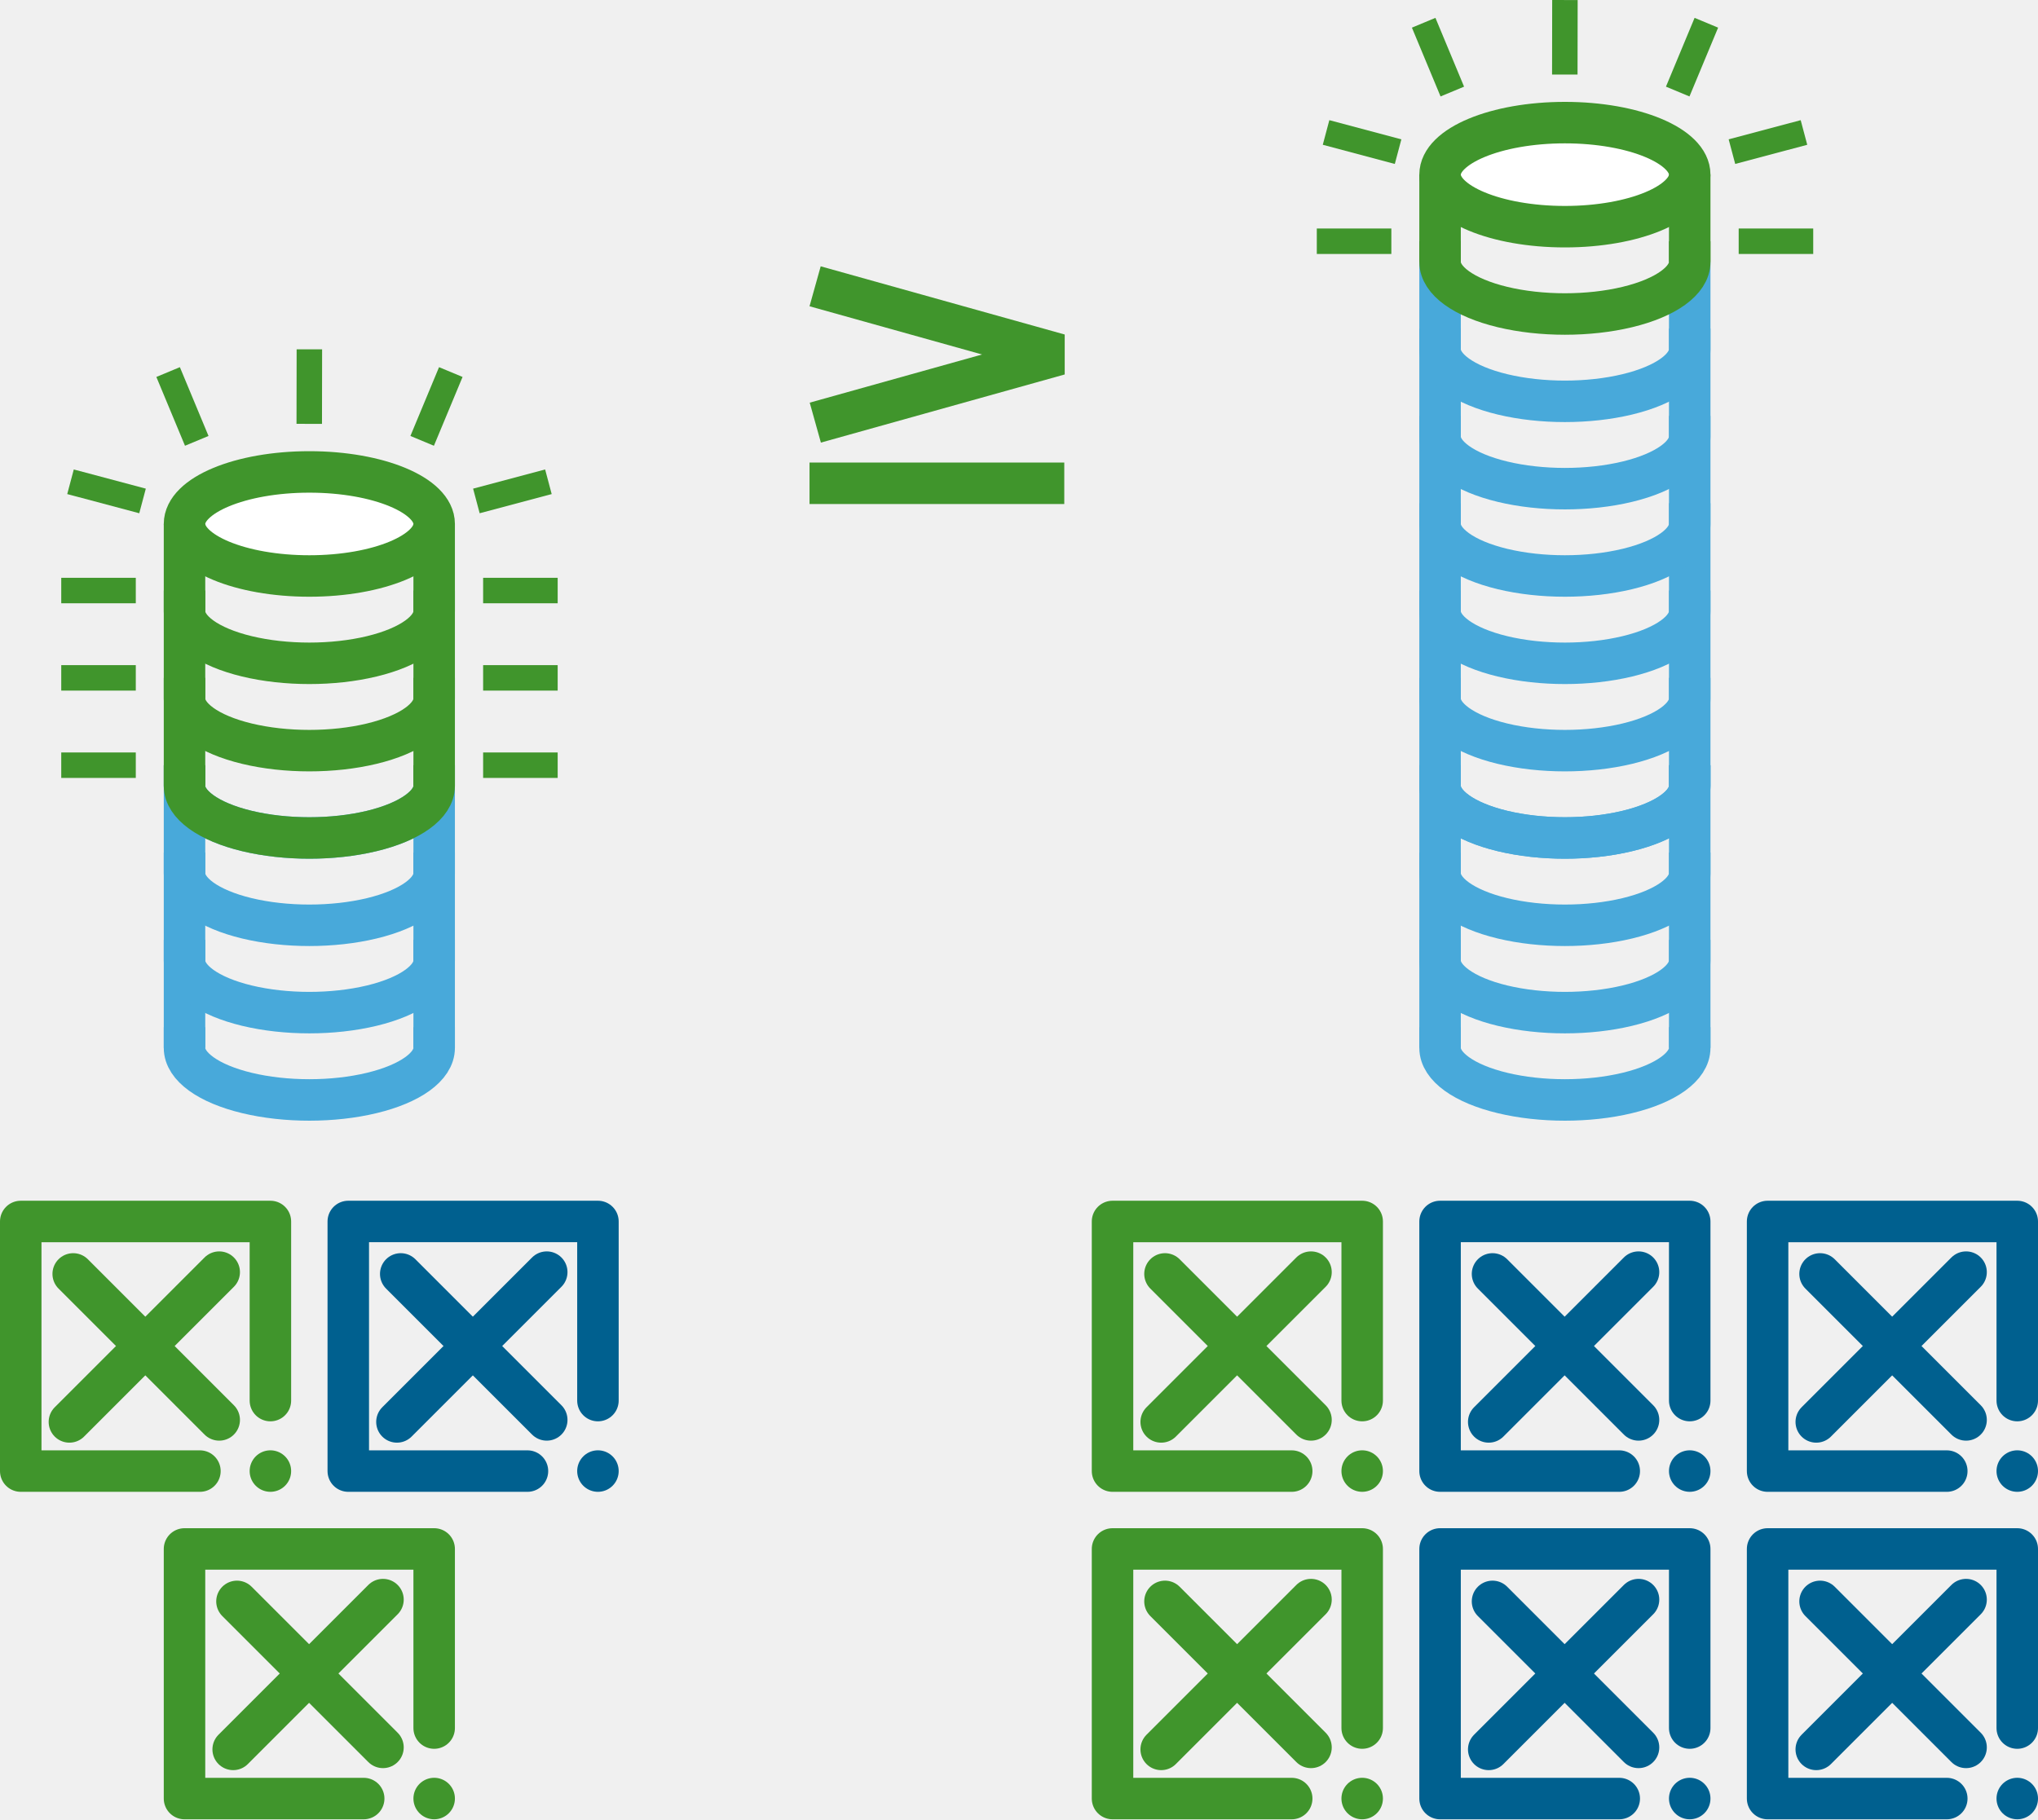
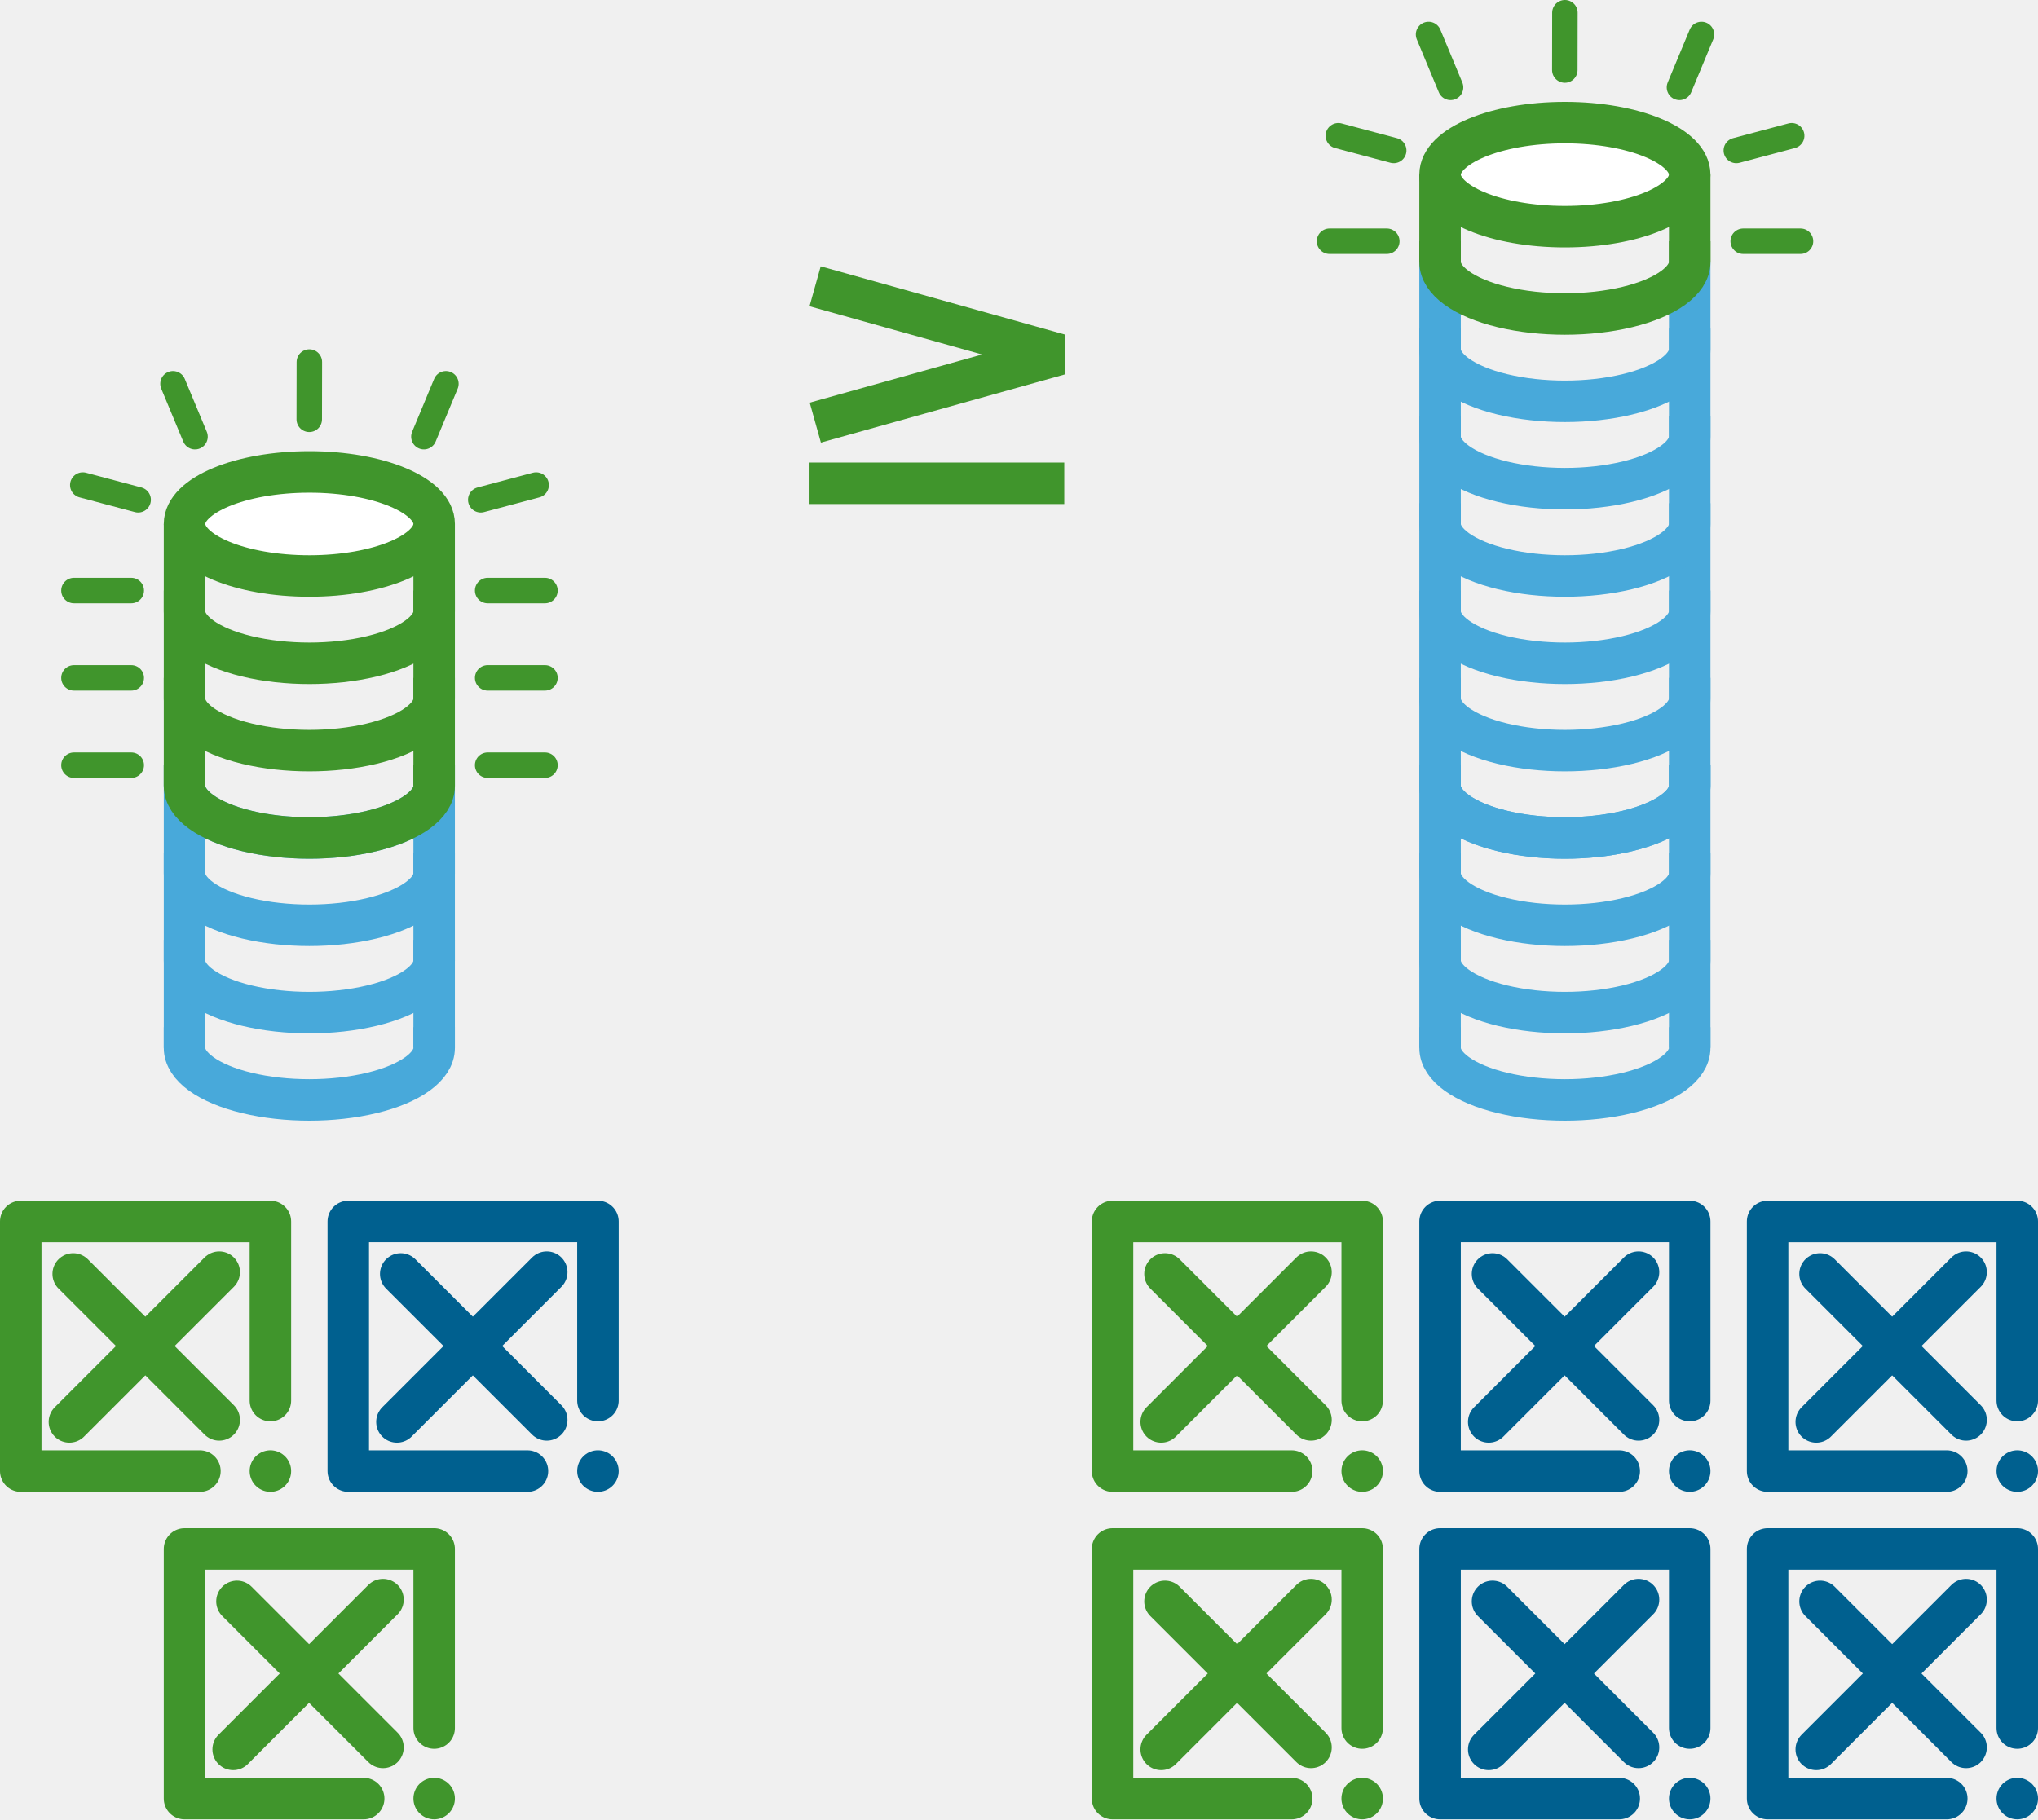
<svg xmlns="http://www.w3.org/2000/svg" xmlns:xlink="http://www.w3.org/1999/xlink" width="280mm" height="250mm" viewBox="0 0 280 250" version="1.1" id="svg4311">
  <defs id="defs4308" />
  <g id="layer1" transform="translate(-1.760069e-6,-0.00133294)">
    <path style="fill:none;fill-rule:evenodd;stroke:#48a9da;stroke-width:5.7;stroke-linecap:butt;stroke-linejoin:miter;stroke-miterlimit:4;stroke-dasharray:none;stroke-opacity:1" d="m 25.35,108.001 v 36" id="path1374" />
    <ellipse style="fill:#ffffff;stroke:#40952c;stroke-width:5.7;stroke-linecap:round;stroke-miterlimit:4;stroke-dasharray:none;stroke-dashoffset:377.348;stroke-opacity:1" id="path1733" cx="42.5" cy="72.001" rx="17.15" ry="7.15" />
    <path style="fill:none;stroke:#40952c;stroke-width:5.7;stroke-linecap:square;stroke-miterlimit:4;stroke-dasharray:none;stroke-dashoffset:377.348;stroke-opacity:1" id="ellipse1998" d="m 59.65,84.001 a 17.15,7.15 0 0 1 -8.575,6.192 17.15,7.15 0 0 1 -17.15,-10e-7 17.15,7.15 0 0 1 -8.575,-6.192" />
    <use x="0" y="0" xlink:href="#ellipse1998" id="use2205" width="100%" height="100%" transform="translate(-1.760069e-6,12)" />
    <path style="fill:none;stroke:#48a9da;stroke-width:5.7;stroke-linecap:square;stroke-miterlimit:4;stroke-dasharray:none;stroke-dashoffset:377.348;stroke-opacity:1" id="use2207" d="m 59.65,108.001 a 17.15,7.15 0 0 1 -8.575,6.192 17.15,7.15 0 0 1 -17.15,0 17.15,7.15 0 0 1 -8.575,-6.192" />
    <path style="fill:none;stroke:#48a9da;stroke-width:5.7;stroke-linecap:square;stroke-miterlimit:4;stroke-dasharray:none;stroke-dashoffset:377.348;stroke-opacity:1" id="use2211" d="m 59.65,120.001 a 17.15,7.15 0 0 1 -8.575,6.192 17.15,7.15 0 0 1 -17.15,0 17.15,7.15 0 0 1 -8.575,-6.192" />
    <use x="0" y="0" xlink:href="#use2211" id="use2213" width="100%" height="100%" transform="translate(-1.760069e-6,12)" />
    <use x="0" y="0" xlink:href="#use2213" id="use2215" width="100%" height="100%" transform="translate(-1.760069e-6,12)" />
    <g id="use7574" transform="matrix(0.3227751,0,0,0.3227753,-147.917,35.00429)" style="fill:none;stroke-width:17.659;stroke-miterlimit:4;stroke-dasharray:none">
      <rect style="fill:none;fill-opacity:1;stroke:#00608f;stroke-width:17.659;stroke-linecap:round;stroke-linejoin:round;stroke-miterlimit:4;stroke-dasharray:200.001, 30, 0.01, 30;stroke-dashoffset:17.483;stroke-opacity:1" id="rect882" width="106.266" height="106.266" x="606.512" y="411.575" />
      <g id="g888" style="fill:none;stroke-width:17.659;stroke-miterlimit:4;stroke-dasharray:none">
        <path style="fill:none;fill-rule:evenodd;stroke:#00608f;stroke-width:17.659;stroke-linecap:round;stroke-linejoin:miter;stroke-miterlimit:4;stroke-dasharray:none;stroke-dashoffset:34.537;stroke-opacity:1" d="M 628.839,433.902 690.992,496.055" id="path884" />
        <path style="fill:none;fill-rule:evenodd;stroke:#00608f;stroke-width:17.659;stroke-linecap:round;stroke-linejoin:miter;stroke-miterlimit:4;stroke-dasharray:none;stroke-dashoffset:34.537;stroke-opacity:1" d="m 690.992,433.142 -63.768,63.768" id="path886" />
      </g>
    </g>
    <g id="use7576" transform="matrix(0.3227751,0,0,0.3227753,-192.917,35.00462)" style="fill:none;stroke-width:17.659;stroke-miterlimit:4;stroke-dasharray:none">
      <rect style="fill:none;fill-opacity:1;stroke:#40952c;stroke-width:17.659;stroke-linecap:round;stroke-linejoin:round;stroke-miterlimit:4;stroke-dasharray:200.001, 30, 0.01, 30;stroke-dashoffset:17.483;stroke-opacity:1" id="rect902" width="106.266" height="106.266" x="606.512" y="411.575" />
      <g id="g908" style="fill:none;stroke-width:17.659;stroke-miterlimit:4;stroke-dasharray:none">
        <path style="fill:none;fill-rule:evenodd;stroke:#40952c;stroke-width:17.659;stroke-linecap:round;stroke-linejoin:miter;stroke-miterlimit:4;stroke-dasharray:none;stroke-dashoffset:34.537;stroke-opacity:1" d="M 628.839,433.902 690.992,496.055" id="path904" />
        <path style="fill:none;fill-rule:evenodd;stroke:#40952c;stroke-width:17.659;stroke-linecap:round;stroke-linejoin:miter;stroke-miterlimit:4;stroke-dasharray:none;stroke-dashoffset:34.537;stroke-opacity:1" d="m 690.992,433.142 -63.768,63.768" id="path906" />
      </g>
    </g>
    <g id="use7578" transform="matrix(0.3227751,0,0,0.3227753,-170.417,80.00462)" style="fill:none;stroke-width:17.659;stroke-miterlimit:4;stroke-dasharray:none">
      <rect style="fill:none;fill-opacity:1;stroke:#40952c;stroke-width:17.659;stroke-linecap:round;stroke-linejoin:round;stroke-miterlimit:4;stroke-dasharray:200.001, 30, 0.01, 30;stroke-dashoffset:17.483;stroke-opacity:1" id="rect912" width="106.266" height="106.266" x="606.512" y="411.575" />
      <g id="g918" style="fill:none;stroke-width:17.659;stroke-miterlimit:4;stroke-dasharray:none">
        <path style="fill:none;fill-rule:evenodd;stroke:#40952c;stroke-width:17.659;stroke-linecap:round;stroke-linejoin:miter;stroke-miterlimit:4;stroke-dasharray:none;stroke-dashoffset:34.537;stroke-opacity:1" d="M 628.839,433.902 690.992,496.055" id="path914" />
        <path style="fill:none;fill-rule:evenodd;stroke:#40952c;stroke-width:17.659;stroke-linecap:round;stroke-linejoin:miter;stroke-miterlimit:4;stroke-dasharray:none;stroke-dashoffset:34.537;stroke-opacity:1" d="m 690.992,433.142 -63.768,63.768" id="path916" />
      </g>
    </g>
    <path style="fill:none;fill-rule:evenodd;stroke:#40952c;stroke-width:5.7;stroke-linecap:butt;stroke-linejoin:miter;stroke-miterlimit:4;stroke-dasharray:none;stroke-opacity:1" d="M 25.35,72.001 V 108.001" id="path1401" />
    <use x="0" y="0" xlink:href="#path1401" id="use1479" transform="translate(34.3)" width="100%" height="100%" />
-     <path style="fill:none;fill-rule:evenodd;stroke:#40952c;stroke-width:3.5;stroke-linecap:butt;stroke-linejoin:miter;stroke-miterlimit:4;stroke-dasharray:none;stroke-opacity:1" d="M 66.377,105.151 H 76.618" id="path1769" />
+     <path style="fill:none;fill-rule:evenodd;stroke:#40952c;stroke-width:3.5;stroke-linecap:round;stroke-linejoin:miter;stroke-miterlimit:4;stroke-dasharray:none;stroke-opacity:1" d="m 67,105.151 h 7.872" id="path1769" />
    <use x="0" y="0" xlink:href="#path1769" id="use1884" transform="translate(0,-12)" width="100%" height="100%" />
    <use x="0" y="0" xlink:href="#use1884" id="use1886" transform="translate(0,-12)" width="100%" height="100%" />
    <use x="0" y="0" xlink:href="#use1886" id="use1888" transform="rotate(-14.90459,18.85132,78.53795)" width="100%" height="100%" />
    <use x="0" y="0" xlink:href="#use1888" id="use2142" width="100%" height="100%" transform="rotate(-52.5,53.35404,72.26358)" />
    <use x="0" y="0" xlink:href="#use2142" id="use2226" transform="rotate(-22.5,44.37208,98.40863)" width="100%" height="100%" />
    <use x="0" y="0" xlink:href="#path1769" id="use2228" transform="matrix(-1,0,0,1,85.03317,0)" width="100%" height="100%" />
    <use x="0" y="0" xlink:href="#use1884" id="use2230" transform="matrix(-1,0,0,1,85.03317,0)" width="100%" height="100%" />
    <use x="0" y="0" xlink:href="#use1886" id="use2232" transform="matrix(-1,0,0,1,85.03317,0)" width="100%" height="100%" />
    <use x="0" y="0" xlink:href="#use1888" id="use2234" transform="matrix(-1,0,0,1,85.03317,0)" width="100%" height="100%" />
    <use x="0" y="0" xlink:href="#use2142" id="use2236" transform="matrix(-1,0,0,1,85.03317,0)" width="100%" height="100%" />
    <use x="0" y="0" xlink:href="#path1374" id="use1897" width="100%" height="100%" transform="translate(34.3)" style="stroke-width:1.155" />
    <path style="fill:none;fill-rule:evenodd;stroke:#48a9da;stroke-width:5.7;stroke-linecap:butt;stroke-linejoin:miter;stroke-miterlimit:4;stroke-dasharray:none;stroke-opacity:1" d="M 197.85,36.001 V 144.001" id="use2339" />
    <use x="0" y="0" xlink:href="#path1733" id="use2341" transform="translate(172.4998,-48.00014)" width="100%" height="100%" />
    <use x="0" y="0" xlink:href="#use2339" id="use8005" transform="translate(34.30001)" width="100%" height="100%" />
    <use x="0" y="0" xlink:href="#ellipse1998" id="use2345" transform="translate(172.4998,-48.00014)" width="100%" height="100%" />
    <use x="0" y="0" xlink:href="#use2207" id="use2349" transform="translate(172.4998)" width="100%" height="100%" />
    <path style="fill:none;stroke:#48a9da;stroke-width:5.7;stroke-linecap:square;stroke-miterlimit:4;stroke-dasharray:none;stroke-dashoffset:377.348;stroke-opacity:1" id="use2351" d="m 232.15,108.001 a 17.15,7.15 0 0 1 -8.575,6.192 17.15,7.15 0 0 1 -17.15,0 17.15,7.15 0 0 1 -8.575,-6.192" />
    <use x="0" y="0" xlink:href="#use2211" id="use2353" transform="translate(172.4998)" width="100%" height="100%" />
    <use x="0" y="0" xlink:href="#use2213" id="use2355" transform="translate(172.4998)" width="100%" height="100%" />
    <use x="0" y="0" xlink:href="#use2215" id="use2357" transform="translate(172.4998)" width="100%" height="100%" />
    <use x="0" y="0" xlink:href="#use7574" id="use2359" transform="translate(150)" width="100%" height="100%" />
    <use x="0" y="0" xlink:href="#use7576" id="use2361" transform="translate(150)" width="100%" height="100%" />
    <use x="0" y="0" xlink:href="#use7578" id="use2363" transform="translate(127.5)" width="100%" height="100%" />
    <g id="use2365" transform="matrix(0.3227751,0,0,0.3227753,2.083,80.00462)" style="fill:none;stroke-width:17.659;stroke-miterlimit:4;stroke-dasharray:none">
      <rect style="fill:none;fill-opacity:1;stroke:#00608f;stroke-width:17.659;stroke-linecap:round;stroke-linejoin:round;stroke-miterlimit:4;stroke-dasharray:200.001, 30, 0.01, 30;stroke-dashoffset:17.483;stroke-opacity:1" id="rect6020" width="106.266" height="106.266" x="606.512" y="411.575" />
      <g id="g6026" style="fill:none;stroke-width:17.659;stroke-miterlimit:4;stroke-dasharray:none">
        <path style="fill:none;fill-rule:evenodd;stroke:#00608f;stroke-width:17.659;stroke-linecap:round;stroke-linejoin:miter;stroke-miterlimit:4;stroke-dasharray:none;stroke-dashoffset:34.537;stroke-opacity:1" d="M 628.839,433.902 690.992,496.055" id="path6022" />
        <path style="fill:none;fill-rule:evenodd;stroke:#00608f;stroke-width:17.659;stroke-linecap:round;stroke-linejoin:miter;stroke-miterlimit:4;stroke-dasharray:none;stroke-dashoffset:34.537;stroke-opacity:1" d="m 690.992,433.142 -63.768,63.768" id="path6024" />
      </g>
    </g>
    <path style="fill:none;fill-rule:evenodd;stroke:#40952c;stroke-width:5.7;stroke-linecap:butt;stroke-linejoin:miter;stroke-miterlimit:4;stroke-dasharray:none;stroke-opacity:1" d="m 197.85,24.001 v 12" id="use2367" />
    <use x="0" y="0" xlink:href="#use1886" id="use2375" transform="translate(172.4998,-48.00014)" width="100%" height="100%" />
    <use x="0" y="0" xlink:href="#use1888" id="use2377" transform="translate(172.4998,-48.00014)" width="100%" height="100%" />
    <use x="0" y="0" xlink:href="#use2142" id="use2379" transform="translate(172.4998,-48.00014)" width="100%" height="100%" />
    <use x="0" y="0" xlink:href="#use2226" id="use2381" transform="translate(172.4998,-48.00014)" width="100%" height="100%" />
    <use x="0" y="0" xlink:href="#use2232" id="use2387" transform="translate(172.4998,-48.00014)" width="100%" height="100%" />
    <use x="0" y="0" xlink:href="#use2234" id="use2389" transform="translate(172.4998,-48.00014)" width="100%" height="100%" />
    <use x="0" y="0" xlink:href="#use2236" id="use2391" transform="translate(172.4998,-48.00014)" width="100%" height="100%" />
    <use x="0" y="0" xlink:href="#use2367" id="use2972" transform="translate(34.3)" width="100%" height="100%" />
    <use x="0" y="0" xlink:href="#use2349" id="use3054" transform="translate(4.8006899e-7,-11.99999)" width="100%" height="100%" />
    <use x="0" y="0" xlink:href="#use2205" id="use3357" transform="translate(0,12)" width="100%" height="100%" />
    <use x="0" y="0" xlink:href="#use3054" id="use3439" transform="translate(4.8006899e-7,-11.99994)" width="100%" height="100%" />
    <use x="0" y="0" xlink:href="#use3439" id="use3441" transform="translate(4.8006899e-7,-12)" width="100%" height="100%" />
    <use x="0" y="0" xlink:href="#use3441" id="use3443" transform="matrix(0.9999959,0,0,1,8.0355007e-4,-12)" style="stroke-width:1" width="100%" height="100%" />
    <use x="0" y="0" xlink:href="#use3443" id="use4971" transform="translate(4.8006899e-7,-12)" width="100%" height="100%" />
    <use x="0" y="0" xlink:href="#use2359" id="use5047" transform="translate(45,3.3480116e-4)" width="100%" height="100%" />
    <use x="0" y="0" xlink:href="#use2365" id="use5049" transform="translate(45,3.3480116e-4)" width="100%" height="100%" />
    <g id="g7228" transform="translate(0.2275744)">
      <path style="fill:none;fill-rule:evenodd;stroke:#40952c;stroke-width:5.7;stroke-linecap:butt;stroke-linejoin:miter;stroke-miterlimit:4;stroke-dasharray:none;stroke-opacity:1" d="m 110.993,66.412 h 35" id="use8414" />
      <path style="fill:none;fill-rule:evenodd;stroke:#40952c;stroke-width:5.7;stroke-linecap:butt;stroke-linejoin:bevel;stroke-miterlimit:4;stroke-dasharray:none;stroke-opacity:1" d="M 111.787,58.077 145.285,48.713 111.76,39.342" id="path6685" />
    </g>
  </g>
</svg>
